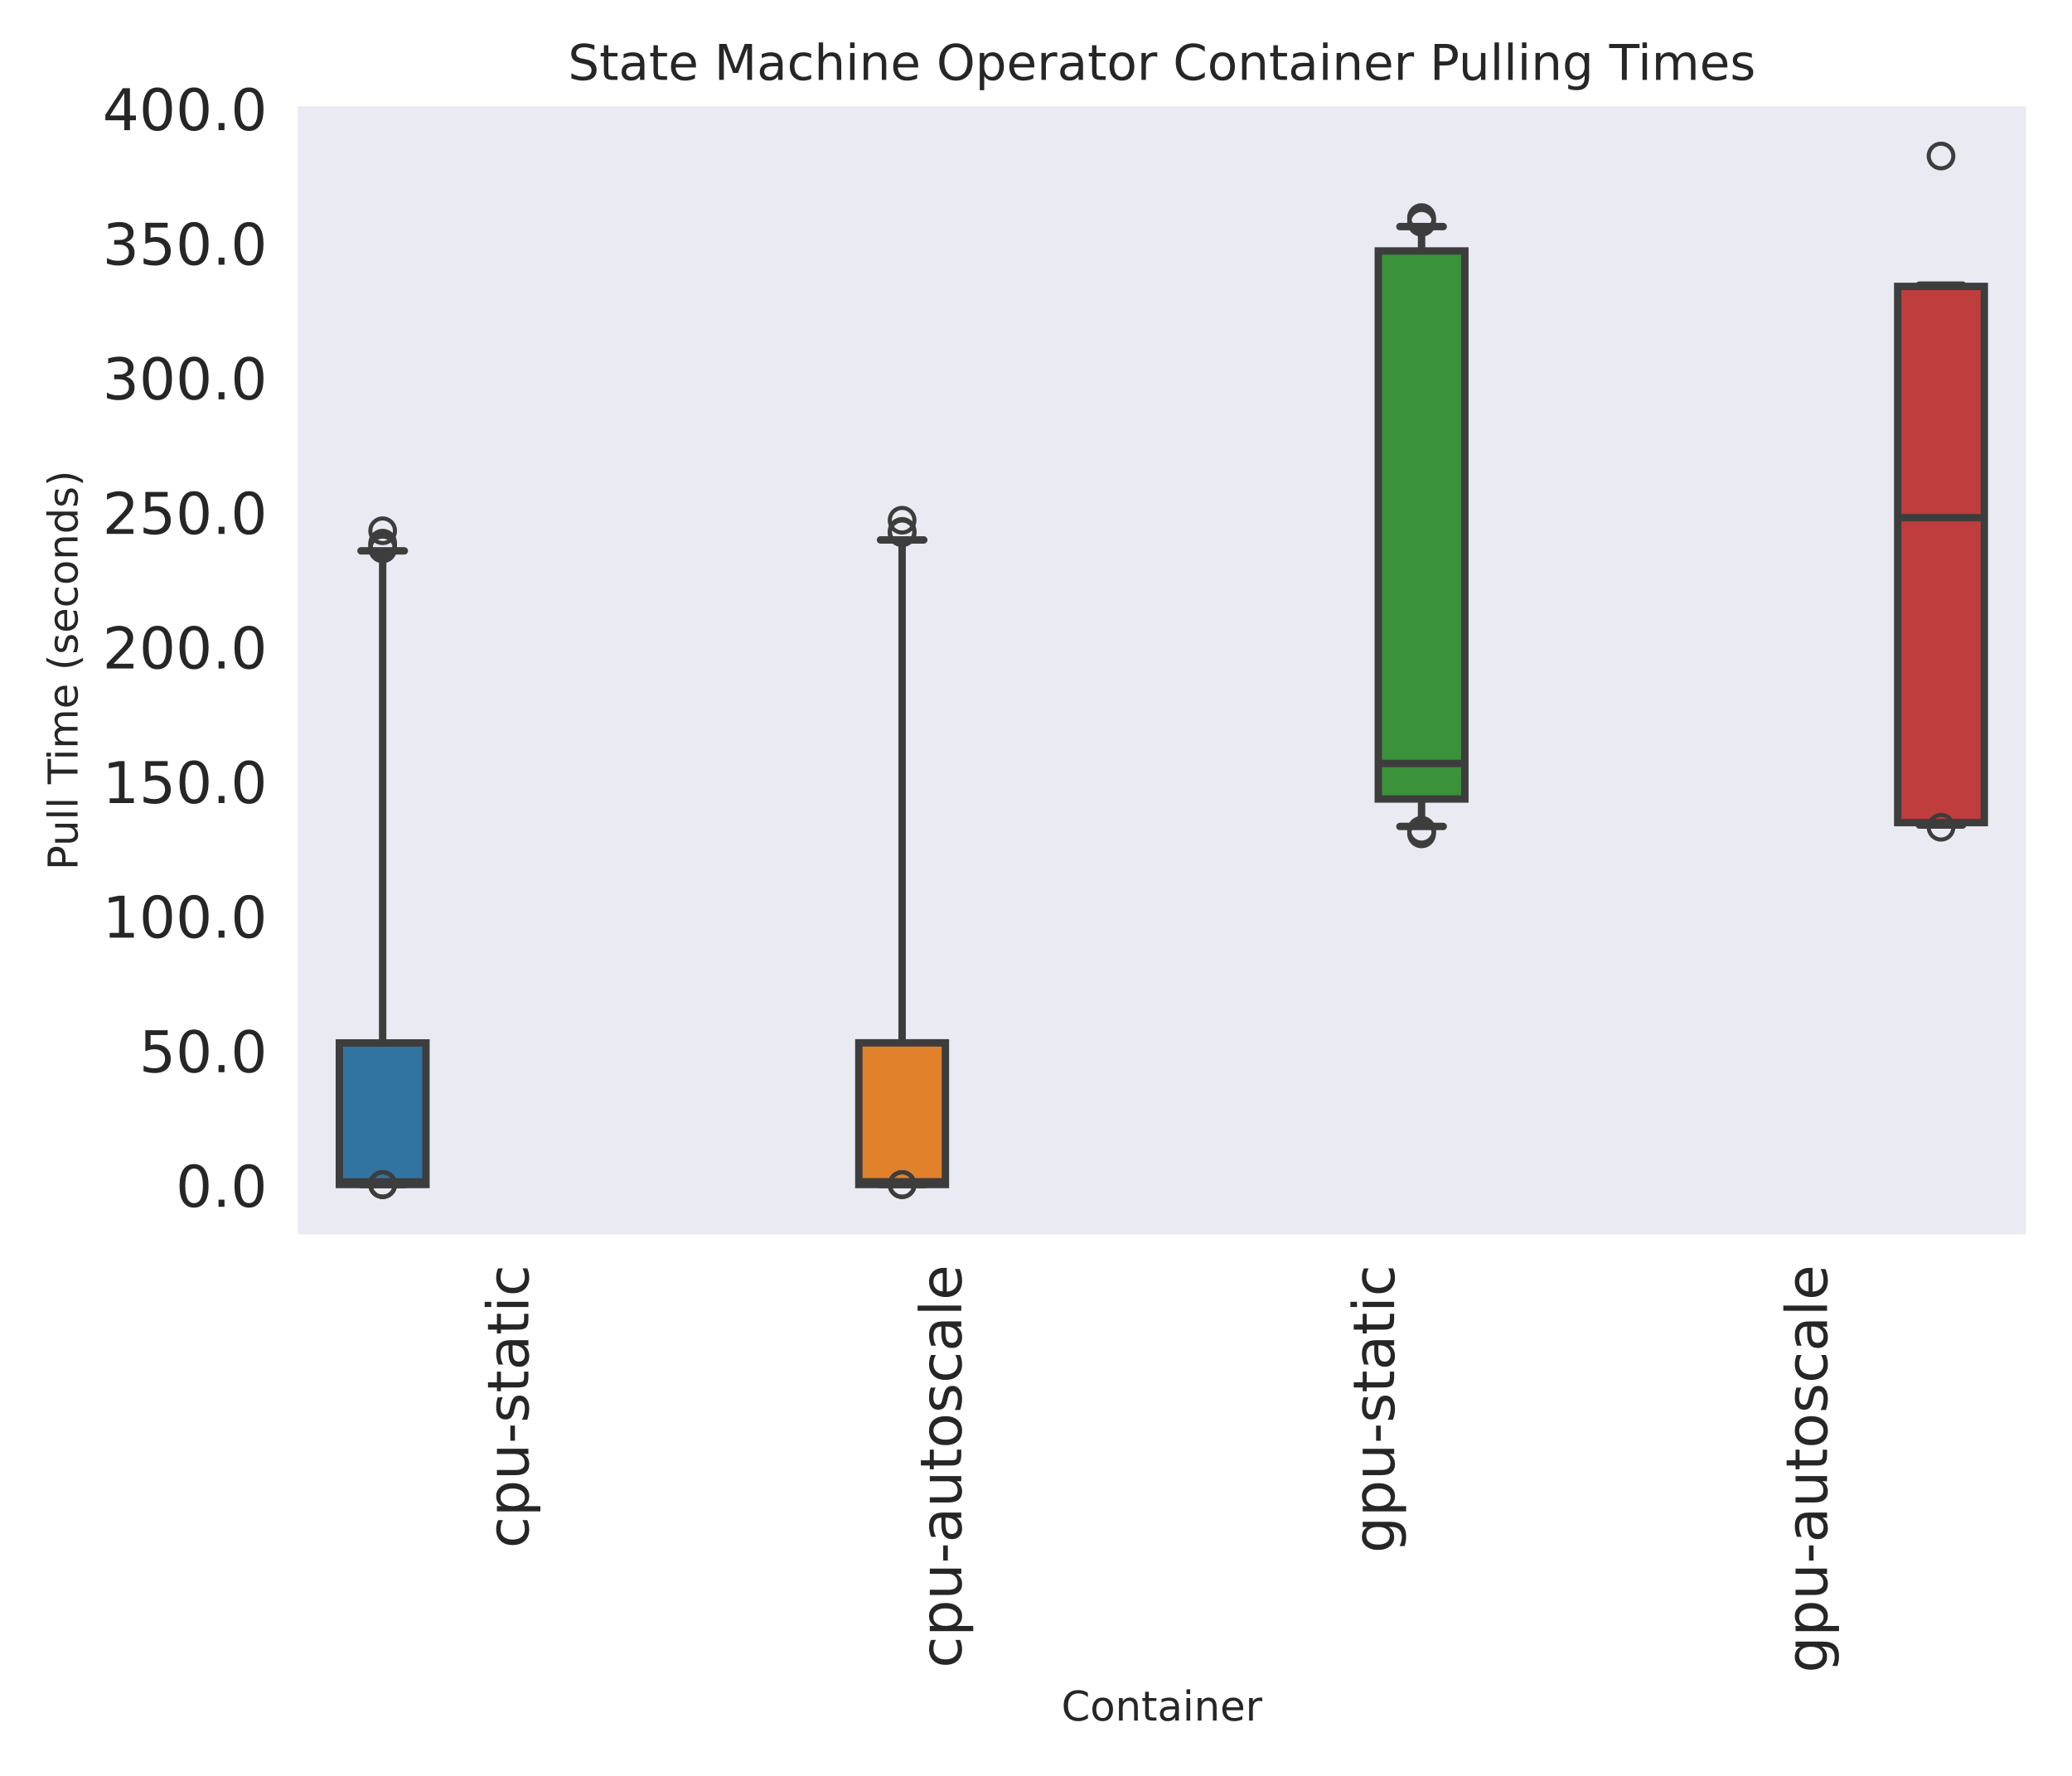
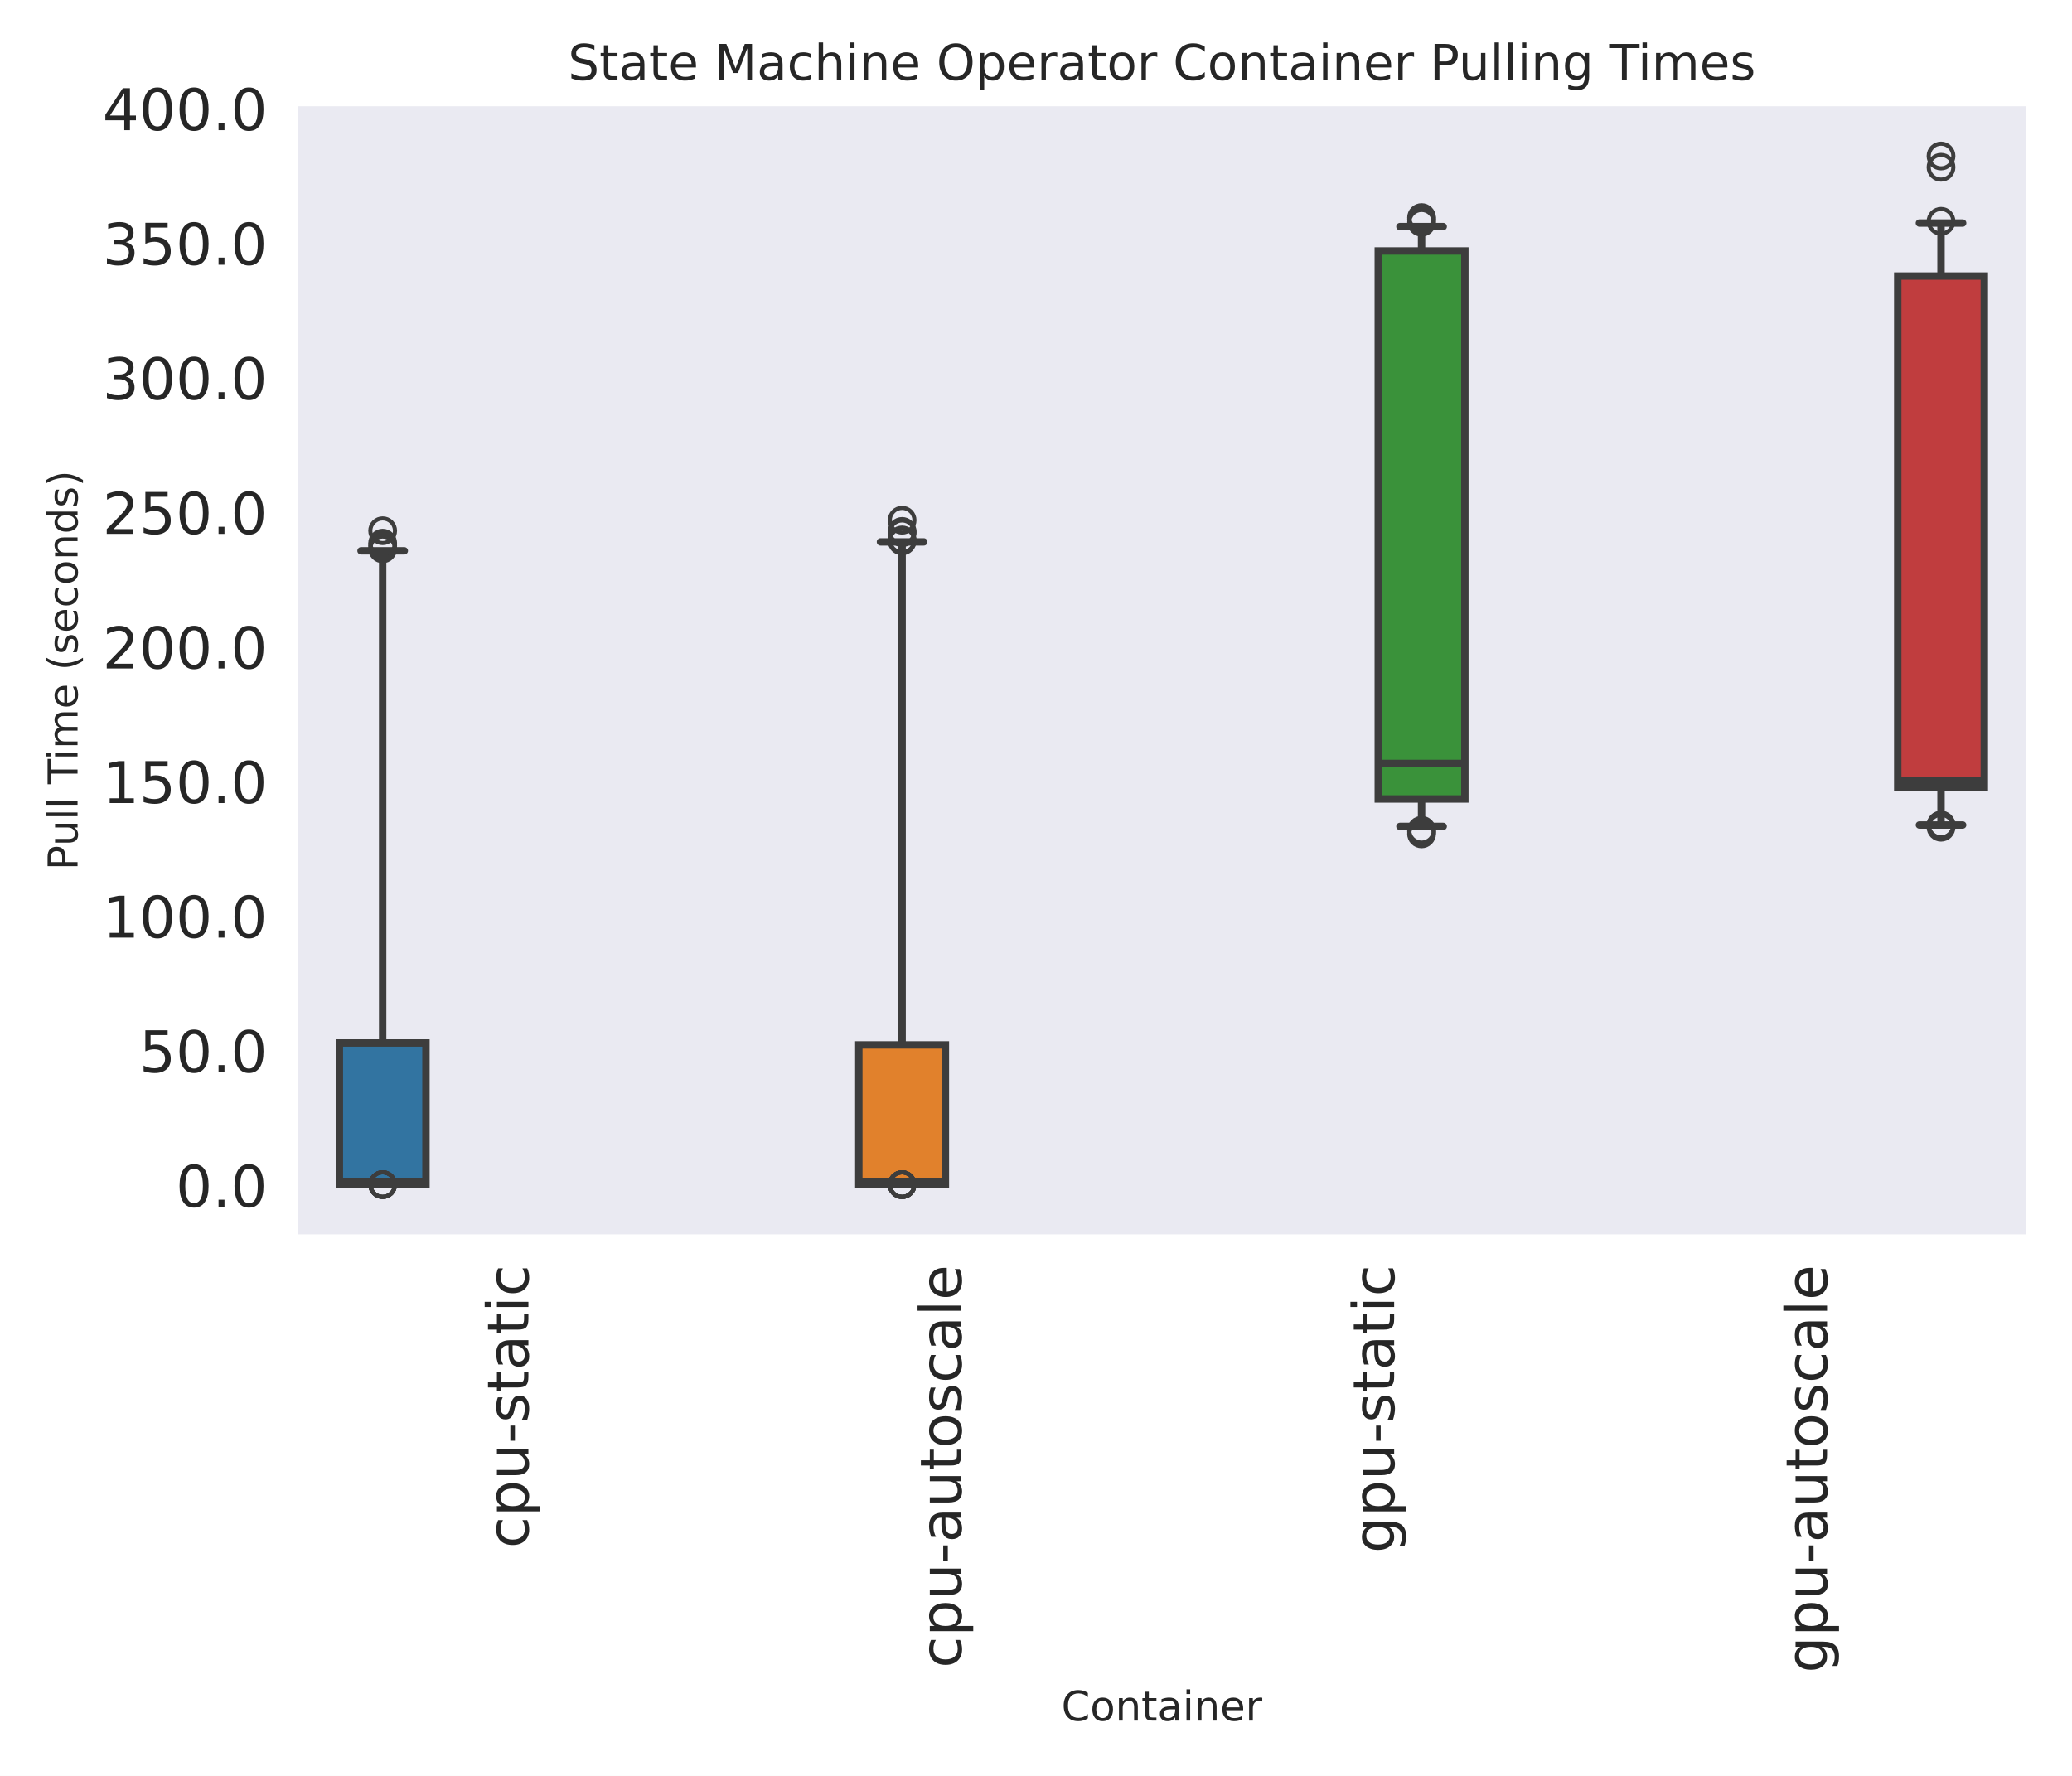
<svg xmlns="http://www.w3.org/2000/svg" xmlns:xlink="http://www.w3.org/1999/xlink" width="504pt" height="432pt" viewBox="0 0 504 432" version="1.1">
  <defs>
    <style type="text/css">*{stroke-linejoin: round; stroke-linecap: butt}</style>
  </defs>
  <g id="figure_1">
    <g id="patch_1">
      <path d="M 0 432  L 504 432  L 504 0  L 0 0  z " style="fill: #ffffff" />
    </g>
    <g id="axes_1">
      <g id="patch_2">
        <path d="M 72.02 300.67  L 493.2 300.67  L 493.2 25.44  L 72.02 25.44  z " style="fill: #eaeaf2" />
      </g>
      <g id="matplotlib.axis_1">
        <g id="xtick_1">
          <g id="text_1">
            <g style="fill: #262626" transform="translate(128.5306 376.6156) rotate(-90) scale(0.14 -0.14)">
              <defs>
                <path id="DejaVuSans-63" d="M 3122 3366  L 3122 2828  Q 2878 2963 2633 3030  Q 2388 3097 2138 3097  Q 1578 3097 1268 2742  Q 959 2388 959 1747  Q 959 1106 1268 751  Q 1578 397 2138 397  Q 2388 397 2633 464  Q 2878 531 3122 666  L 3122 134  Q 2881 22 2623 -34  Q 2366 -91 2075 -91  Q 1284 -91 818 406  Q 353 903 353 1747  Q 353 2603 823 3093  Q 1294 3584 2113 3584  Q 2378 3584 2631 3529  Q 2884 3475 3122 3366  z " transform="scale(0.015625)" />
                <path id="DejaVuSans-70" d="M 1159 525  L 1159 -1331  L 581 -1331  L 581 3500  L 1159 3500  L 1159 2969  Q 1341 3281 1617 3432  Q 1894 3584 2278 3584  Q 2916 3584 3314 3078  Q 3713 2572 3713 1747  Q 3713 922 3314 415  Q 2916 -91 2278 -91  Q 1894 -91 1617 61  Q 1341 213 1159 525  z M 3116 1747  Q 3116 2381 2855 2742  Q 2594 3103 2138 3103  Q 1681 3103 1420 2742  Q 1159 2381 1159 1747  Q 1159 1113 1420 752  Q 1681 391 2138 391  Q 2594 391 2855 752  Q 3116 1113 3116 1747  z " transform="scale(0.015625)" />
                <path id="DejaVuSans-75" d="M 544 1381  L 544 3500  L 1119 3500  L 1119 1403  Q 1119 906 1312 657  Q 1506 409 1894 409  Q 2359 409 2629 706  Q 2900 1003 2900 1516  L 2900 3500  L 3475 3500  L 3475 0  L 2900 0  L 2900 538  Q 2691 219 2414 64  Q 2138 -91 1772 -91  Q 1169 -91 856 284  Q 544 659 544 1381  z M 1991 3584  L 1991 3584  z " transform="scale(0.015625)" />
                <path id="DejaVuSans-2d" d="M 313 2009  L 1997 2009  L 1997 1497  L 313 1497  L 313 2009  z " transform="scale(0.015625)" />
                <path id="DejaVuSans-73" d="M 2834 3397  L 2834 2853  Q 2591 2978 2328 3040  Q 2066 3103 1784 3103  Q 1356 3103 1142 2972  Q 928 2841 928 2578  Q 928 2378 1081 2264  Q 1234 2150 1697 2047  L 1894 2003  Q 2506 1872 2764 1633  Q 3022 1394 3022 966  Q 3022 478 2636 193  Q 2250 -91 1575 -91  Q 1294 -91 989 -36  Q 684 19 347 128  L 347 722  Q 666 556 975 473  Q 1284 391 1588 391  Q 1994 391 2212 530  Q 2431 669 2431 922  Q 2431 1156 2273 1281  Q 2116 1406 1581 1522  L 1381 1569  Q 847 1681 609 1914  Q 372 2147 372 2553  Q 372 3047 722 3315  Q 1072 3584 1716 3584  Q 2034 3584 2315 3537  Q 2597 3491 2834 3397  z " transform="scale(0.015625)" />
                <path id="DejaVuSans-74" d="M 1172 4494  L 1172 3500  L 2356 3500  L 2356 3053  L 1172 3053  L 1172 1153  Q 1172 725 1289 603  Q 1406 481 1766 481  L 2356 481  L 2356 0  L 1766 0  Q 1100 0 847 248  Q 594 497 594 1153  L 594 3053  L 172 3053  L 172 3500  L 594 3500  L 594 4494  L 1172 4494  z " transform="scale(0.015625)" />
                <path id="DejaVuSans-61" d="M 2194 1759  Q 1497 1759 1228 1600  Q 959 1441 959 1056  Q 959 750 1161 570  Q 1363 391 1709 391  Q 2188 391 2477 730  Q 2766 1069 2766 1631  L 2766 1759  L 2194 1759  z M 3341 1997  L 3341 0  L 2766 0  L 2766 531  Q 2569 213 2275 61  Q 1981 -91 1556 -91  Q 1019 -91 701 211  Q 384 513 384 1019  Q 384 1609 779 1909  Q 1175 2209 1959 2209  L 2766 2209  L 2766 2266  Q 2766 2663 2505 2880  Q 2244 3097 1772 3097  Q 1472 3097 1187 3025  Q 903 2953 641 2809  L 641 3341  Q 956 3463 1253 3523  Q 1550 3584 1831 3584  Q 2591 3584 2966 3190  Q 3341 2797 3341 1997  z " transform="scale(0.015625)" />
                <path id="DejaVuSans-69" d="M 603 3500  L 1178 3500  L 1178 0  L 603 0  L 603 3500  z M 603 4863  L 1178 4863  L 1178 4134  L 603 4134  L 603 4863  z " transform="scale(0.015625)" />
              </defs>
              <use xlink:href="#DejaVuSans-63" />
              <use xlink:href="#DejaVuSans-70" x="54.98" />
              <use xlink:href="#DejaVuSans-75" x="118.457" />
              <use xlink:href="#DejaVuSans-2d" x="181.836" />
              <use xlink:href="#DejaVuSans-73" x="217.92" />
              <use xlink:href="#DejaVuSans-74" x="270.02" />
              <use xlink:href="#DejaVuSans-61" x="309.229" />
              <use xlink:href="#DejaVuSans-74" x="370.508" />
              <use xlink:href="#DejaVuSans-69" x="409.717" />
              <use xlink:href="#DejaVuSans-63" x="437.5" />
            </g>
          </g>
        </g>
        <g id="xtick_2">
          <g id="text_2">
            <g style="fill: #262626" transform="translate(233.8256 405.7597) rotate(-90) scale(0.14 -0.14)">
              <defs>
                <path id="DejaVuSans-6f" d="M 1959 3097  Q 1497 3097 1228 2736  Q 959 2375 959 1747  Q 959 1119 1226 758  Q 1494 397 1959 397  Q 2419 397 2687 759  Q 2956 1122 2956 1747  Q 2956 2369 2687 2733  Q 2419 3097 1959 3097  z M 1959 3584  Q 2709 3584 3137 3096  Q 3566 2609 3566 1747  Q 3566 888 3137 398  Q 2709 -91 1959 -91  Q 1206 -91 779 398  Q 353 888 353 1747  Q 353 2609 779 3096  Q 1206 3584 1959 3584  z " transform="scale(0.015625)" />
                <path id="DejaVuSans-6c" d="M 603 4863  L 1178 4863  L 1178 0  L 603 0  L 603 4863  z " transform="scale(0.015625)" />
                <path id="DejaVuSans-65" d="M 3597 1894  L 3597 1613  L 953 1613  Q 991 1019 1311 708  Q 1631 397 2203 397  Q 2534 397 2845 478  Q 3156 559 3463 722  L 3463 178  Q 3153 47 2828 -22  Q 2503 -91 2169 -91  Q 1331 -91 842 396  Q 353 884 353 1716  Q 353 2575 817 3079  Q 1281 3584 2069 3584  Q 2775 3584 3186 3129  Q 3597 2675 3597 1894  z M 3022 2063  Q 3016 2534 2758 2815  Q 2500 3097 2075 3097  Q 1594 3097 1305 2825  Q 1016 2553 972 2059  L 3022 2063  z " transform="scale(0.015625)" />
              </defs>
              <use xlink:href="#DejaVuSans-63" />
              <use xlink:href="#DejaVuSans-70" x="54.98" />
              <use xlink:href="#DejaVuSans-75" x="118.457" />
              <use xlink:href="#DejaVuSans-2d" x="181.836" />
              <use xlink:href="#DejaVuSans-61" x="217.92" />
              <use xlink:href="#DejaVuSans-75" x="279.199" />
              <use xlink:href="#DejaVuSans-74" x="342.578" />
              <use xlink:href="#DejaVuSans-6f" x="381.787" />
              <use xlink:href="#DejaVuSans-73" x="442.969" />
              <use xlink:href="#DejaVuSans-63" x="495.068" />
              <use xlink:href="#DejaVuSans-61" x="550.049" />
              <use xlink:href="#DejaVuSans-6c" x="611.328" />
              <use xlink:href="#DejaVuSans-65" x="639.111" />
            </g>
          </g>
        </g>
        <g id="xtick_3">
          <g id="text_3">
            <g style="fill: #262626" transform="translate(339.1206 377.8056) rotate(-90) scale(0.14 -0.14)">
              <defs>
                <path id="DejaVuSans-67" d="M 2906 1791  Q 2906 2416 2648 2759  Q 2391 3103 1925 3103  Q 1463 3103 1205 2759  Q 947 2416 947 1791  Q 947 1169 1205 825  Q 1463 481 1925 481  Q 2391 481 2648 825  Q 2906 1169 2906 1791  z M 3481 434  Q 3481 -459 3084 -895  Q 2688 -1331 1869 -1331  Q 1566 -1331 1297 -1286  Q 1028 -1241 775 -1147  L 775 -588  Q 1028 -725 1275 -790  Q 1522 -856 1778 -856  Q 2344 -856 2625 -561  Q 2906 -266 2906 331  L 2906 616  Q 2728 306 2450 153  Q 2172 0 1784 0  Q 1141 0 747 490  Q 353 981 353 1791  Q 353 2603 747 3093  Q 1141 3584 1784 3584  Q 2172 3584 2450 3431  Q 2728 3278 2906 2969  L 2906 3500  L 3481 3500  L 3481 434  z " transform="scale(0.015625)" />
              </defs>
              <use xlink:href="#DejaVuSans-67" />
              <use xlink:href="#DejaVuSans-70" x="63.477" />
              <use xlink:href="#DejaVuSans-75" x="126.953" />
              <use xlink:href="#DejaVuSans-2d" x="190.332" />
              <use xlink:href="#DejaVuSans-73" x="226.416" />
              <use xlink:href="#DejaVuSans-74" x="278.516" />
              <use xlink:href="#DejaVuSans-61" x="317.725" />
              <use xlink:href="#DejaVuSans-74" x="379.004" />
              <use xlink:href="#DejaVuSans-69" x="418.213" />
              <use xlink:href="#DejaVuSans-63" x="445.996" />
            </g>
          </g>
        </g>
        <g id="xtick_4">
          <g id="text_4">
            <g style="fill: #262626" transform="translate(444.4156 406.9497) rotate(-90) scale(0.14 -0.14)">
              <use xlink:href="#DejaVuSans-67" />
              <use xlink:href="#DejaVuSans-70" x="63.477" />
              <use xlink:href="#DejaVuSans-75" x="126.953" />
              <use xlink:href="#DejaVuSans-2d" x="190.332" />
              <use xlink:href="#DejaVuSans-61" x="226.416" />
              <use xlink:href="#DejaVuSans-75" x="287.695" />
              <use xlink:href="#DejaVuSans-74" x="351.074" />
              <use xlink:href="#DejaVuSans-6f" x="390.283" />
              <use xlink:href="#DejaVuSans-73" x="451.465" />
              <use xlink:href="#DejaVuSans-63" x="503.564" />
              <use xlink:href="#DejaVuSans-61" x="558.545" />
              <use xlink:href="#DejaVuSans-6c" x="619.824" />
              <use xlink:href="#DejaVuSans-65" x="647.607" />
            </g>
          </g>
        </g>
        <g id="text_5">
          <g style="fill: #262626" transform="translate(258.1764 418.5481) scale(0.1 -0.1)">
            <defs>
              <path id="DejaVuSans-43" d="M 4122 4306  L 4122 3641  Q 3803 3938 3442 4084  Q 3081 4231 2675 4231  Q 1875 4231 1450 3742  Q 1025 3253 1025 2328  Q 1025 1406 1450 917  Q 1875 428 2675 428  Q 3081 428 3442 575  Q 3803 722 4122 1019  L 4122 359  Q 3791 134 3420 21  Q 3050 -91 2638 -91  Q 1578 -91 968 557  Q 359 1206 359 2328  Q 359 3453 968 4101  Q 1578 4750 2638 4750  Q 3056 4750 3426 4639  Q 3797 4528 4122 4306  z " transform="scale(0.015625)" />
              <path id="DejaVuSans-6e" d="M 3513 2113  L 3513 0  L 2938 0  L 2938 2094  Q 2938 2591 2744 2837  Q 2550 3084 2163 3084  Q 1697 3084 1428 2787  Q 1159 2491 1159 1978  L 1159 0  L 581 0  L 581 3500  L 1159 3500  L 1159 2956  Q 1366 3272 1645 3428  Q 1925 3584 2291 3584  Q 2894 3584 3203 3211  Q 3513 2838 3513 2113  z " transform="scale(0.015625)" />
              <path id="DejaVuSans-72" d="M 2631 2963  Q 2534 3019 2420 3045  Q 2306 3072 2169 3072  Q 1681 3072 1420 2755  Q 1159 2438 1159 1844  L 1159 0  L 581 0  L 581 3500  L 1159 3500  L 1159 2956  Q 1341 3275 1631 3429  Q 1922 3584 2338 3584  Q 2397 3584 2469 3576  Q 2541 3569 2628 3553  L 2631 2963  z " transform="scale(0.015625)" />
            </defs>
            <use xlink:href="#DejaVuSans-43" />
            <use xlink:href="#DejaVuSans-6f" x="69.824" />
            <use xlink:href="#DejaVuSans-6e" x="131.006" />
            <use xlink:href="#DejaVuSans-74" x="194.385" />
            <use xlink:href="#DejaVuSans-61" x="233.594" />
            <use xlink:href="#DejaVuSans-69" x="294.873" />
            <use xlink:href="#DejaVuSans-6e" x="322.656" />
            <use xlink:href="#DejaVuSans-65" x="386.035" />
            <use xlink:href="#DejaVuSans-72" x="447.559" />
          </g>
        </g>
      </g>
      <g id="matplotlib.axis_2">
        <g id="ytick_1">
          <g id="text_6">
-             <g style="fill: #262626" transform="translate(42.75563 293.5663) scale(0.14 -0.14)">
+             <g style="fill: #262626" transform="translate(42.75563 293.5662) scale(0.14 -0.14)">
              <defs>
                <path id="DejaVuSans-30" d="M 2034 4250  Q 1547 4250 1301 3770  Q 1056 3291 1056 2328  Q 1056 1369 1301 889  Q 1547 409 2034 409  Q 2525 409 2770 889  Q 3016 1369 3016 2328  Q 3016 3291 2770 3770  Q 2525 4250 2034 4250  z M 2034 4750  Q 2819 4750 3233 4129  Q 3647 3509 3647 2328  Q 3647 1150 3233 529  Q 2819 -91 2034 -91  Q 1250 -91 836 529  Q 422 1150 422 2328  Q 422 3509 836 4129  Q 1250 4750 2034 4750  z " transform="scale(0.015625)" />
                <path id="DejaVuSans-2e" d="M 684 794  L 1344 794  L 1344 0  L 684 0  L 684 794  z " transform="scale(0.015625)" />
              </defs>
              <use xlink:href="#DejaVuSans-30" />
              <use xlink:href="#DejaVuSans-2e" x="63.623" />
              <use xlink:href="#DejaVuSans-30" x="95.41" />
            </g>
          </g>
        </g>
        <g id="ytick_2">
          <g id="text_7">
-             <g style="fill: #262626" transform="translate(33.84813 260.8283) scale(0.14 -0.14)">
+             <g style="fill: #262626" transform="translate(33.84813 260.8282) scale(0.14 -0.14)">
              <defs>
                <path id="DejaVuSans-35" d="M 691 4666  L 3169 4666  L 3169 4134  L 1269 4134  L 1269 2991  Q 1406 3038 1543 3061  Q 1681 3084 1819 3084  Q 2600 3084 3056 2656  Q 3513 2228 3513 1497  Q 3513 744 3044 326  Q 2575 -91 1722 -91  Q 1428 -91 1123 -41  Q 819 9 494 109  L 494 744  Q 775 591 1075 516  Q 1375 441 1709 441  Q 2250 441 2565 725  Q 2881 1009 2881 1497  Q 2881 1984 2565 2268  Q 2250 2553 1709 2553  Q 1456 2553 1204 2497  Q 953 2441 691 2322  L 691 4666  z " transform="scale(0.015625)" />
              </defs>
              <use xlink:href="#DejaVuSans-35" />
              <use xlink:href="#DejaVuSans-30" x="63.623" />
              <use xlink:href="#DejaVuSans-2e" x="127.246" />
              <use xlink:href="#DejaVuSans-30" x="159.033" />
            </g>
          </g>
        </g>
        <g id="ytick_3">
          <g id="text_8">
-             <g style="fill: #262626" transform="translate(24.94063 228.0902) scale(0.14 -0.14)">
+             <g style="fill: #262626" transform="translate(24.94063 228.0901) scale(0.14 -0.14)">
              <defs>
                <path id="DejaVuSans-31" d="M 794 531  L 1825 531  L 1825 4091  L 703 3866  L 703 4441  L 1819 4666  L 2450 4666  L 2450 531  L 3481 531  L 3481 0  L 794 0  L 794 531  z " transform="scale(0.015625)" />
              </defs>
              <use xlink:href="#DejaVuSans-31" />
              <use xlink:href="#DejaVuSans-30" x="63.623" />
              <use xlink:href="#DejaVuSans-30" x="127.246" />
              <use xlink:href="#DejaVuSans-2e" x="190.869" />
              <use xlink:href="#DejaVuSans-30" x="222.656" />
            </g>
          </g>
        </g>
        <g id="ytick_4">
          <g id="text_9">
            <g style="fill: #262626" transform="translate(24.94063 195.3521) scale(0.14 -0.14)">
              <use xlink:href="#DejaVuSans-31" />
              <use xlink:href="#DejaVuSans-35" x="63.623" />
              <use xlink:href="#DejaVuSans-30" x="127.246" />
              <use xlink:href="#DejaVuSans-2e" x="190.869" />
              <use xlink:href="#DejaVuSans-30" x="222.656" />
            </g>
          </g>
        </g>
        <g id="ytick_5">
          <g id="text_10">
            <g style="fill: #262626" transform="translate(24.94063 162.614) scale(0.14 -0.14)">
              <defs>
                <path id="DejaVuSans-32" d="M 1228 531  L 3431 531  L 3431 0  L 469 0  L 469 531  Q 828 903 1448 1529  Q 2069 2156 2228 2338  Q 2531 2678 2651 2914  Q 2772 3150 2772 3378  Q 2772 3750 2511 3984  Q 2250 4219 1831 4219  Q 1534 4219 1204 4116  Q 875 4013 500 3803  L 500 4441  Q 881 4594 1212 4672  Q 1544 4750 1819 4750  Q 2544 4750 2975 4387  Q 3406 4025 3406 3419  Q 3406 3131 3298 2873  Q 3191 2616 2906 2266  Q 2828 2175 2409 1742  Q 1991 1309 1228 531  z " transform="scale(0.015625)" />
              </defs>
              <use xlink:href="#DejaVuSans-32" />
              <use xlink:href="#DejaVuSans-30" x="63.623" />
              <use xlink:href="#DejaVuSans-30" x="127.246" />
              <use xlink:href="#DejaVuSans-2e" x="190.869" />
              <use xlink:href="#DejaVuSans-30" x="222.656" />
            </g>
          </g>
        </g>
        <g id="ytick_6">
          <g id="text_11">
-             <g style="fill: #262626" transform="translate(24.94063 129.876) scale(0.14 -0.14)">
+             <g style="fill: #262626" transform="translate(24.94063 129.8759) scale(0.14 -0.14)">
              <use xlink:href="#DejaVuSans-32" />
              <use xlink:href="#DejaVuSans-35" x="63.623" />
              <use xlink:href="#DejaVuSans-30" x="127.246" />
              <use xlink:href="#DejaVuSans-2e" x="190.869" />
              <use xlink:href="#DejaVuSans-30" x="222.656" />
            </g>
          </g>
        </g>
        <g id="ytick_7">
          <g id="text_12">
-             <g style="fill: #262626" transform="translate(24.94063 97.13789) scale(0.14 -0.14)">
+             <g style="fill: #262626" transform="translate(24.94063 97.13787) scale(0.14 -0.14)">
              <defs>
                <path id="DejaVuSans-33" d="M 2597 2516  Q 3050 2419 3304 2112  Q 3559 1806 3559 1356  Q 3559 666 3084 287  Q 2609 -91 1734 -91  Q 1441 -91 1130 -33  Q 819 25 488 141  L 488 750  Q 750 597 1062 519  Q 1375 441 1716 441  Q 2309 441 2620 675  Q 2931 909 2931 1356  Q 2931 1769 2642 2001  Q 2353 2234 1838 2234  L 1294 2234  L 1294 2753  L 1863 2753  Q 2328 2753 2575 2939  Q 2822 3125 2822 3475  Q 2822 3834 2567 4026  Q 2313 4219 1838 4219  Q 1578 4219 1281 4162  Q 984 4106 628 3988  L 628 4550  Q 988 4650 1302 4700  Q 1616 4750 1894 4750  Q 2613 4750 3031 4423  Q 3450 4097 3450 3541  Q 3450 3153 3228 2886  Q 3006 2619 2597 2516  z " transform="scale(0.015625)" />
              </defs>
              <use xlink:href="#DejaVuSans-33" />
              <use xlink:href="#DejaVuSans-30" x="63.623" />
              <use xlink:href="#DejaVuSans-30" x="127.246" />
              <use xlink:href="#DejaVuSans-2e" x="190.869" />
              <use xlink:href="#DejaVuSans-30" x="222.656" />
            </g>
          </g>
        </g>
        <g id="ytick_8">
          <g id="text_13">
-             <g style="fill: #262626" transform="translate(24.94063 64.39982) scale(0.14 -0.14)">
+             <g style="fill: #262626" transform="translate(24.94063 64.39981) scale(0.14 -0.14)">
              <use xlink:href="#DejaVuSans-33" />
              <use xlink:href="#DejaVuSans-35" x="63.623" />
              <use xlink:href="#DejaVuSans-30" x="127.246" />
              <use xlink:href="#DejaVuSans-2e" x="190.869" />
              <use xlink:href="#DejaVuSans-30" x="222.656" />
            </g>
          </g>
        </g>
        <g id="ytick_9">
          <g id="text_14">
-             <g style="fill: #262626" transform="translate(24.94063 31.66174) scale(0.14 -0.14)">
+             <g style="fill: #262626" transform="translate(24.94063 31.66175) scale(0.14 -0.14)">
              <defs>
                <path id="DejaVuSans-34" d="M 2419 4116  L 825 1625  L 2419 1625  L 2419 4116  z M 2253 4666  L 3047 4666  L 3047 1625  L 3713 1625  L 3713 1100  L 3047 1100  L 3047 0  L 2419 0  L 2419 1100  L 313 1100  L 313 1709  L 2253 4666  z " transform="scale(0.015625)" />
              </defs>
              <use xlink:href="#DejaVuSans-34" />
              <use xlink:href="#DejaVuSans-30" x="63.623" />
              <use xlink:href="#DejaVuSans-30" x="127.246" />
              <use xlink:href="#DejaVuSans-2e" x="190.869" />
              <use xlink:href="#DejaVuSans-30" x="222.656" />
            </g>
          </g>
        </g>
        <g id="text_15">
          <g style="fill: #262626" transform="translate(18.86094 211.68) rotate(-90) scale(0.1 -0.1)">
            <defs>
              <path id="DejaVuSans-50" d="M 1259 4147  L 1259 2394  L 2053 2394  Q 2494 2394 2734 2622  Q 2975 2850 2975 3272  Q 2975 3691 2734 3919  Q 2494 4147 2053 4147  L 1259 4147  z M 628 4666  L 2053 4666  Q 2838 4666 3239 4311  Q 3641 3956 3641 3272  Q 3641 2581 3239 2228  Q 2838 1875 2053 1875  L 1259 1875  L 1259 0  L 628 0  L 628 4666  z " transform="scale(0.015625)" />
              <path id="DejaVuSans-20" transform="scale(0.015625)" />
              <path id="DejaVuSans-54" d="M -19 4666  L 3928 4666  L 3928 4134  L 2272 4134  L 2272 0  L 1638 0  L 1638 4134  L -19 4134  L -19 4666  z " transform="scale(0.015625)" />
              <path id="DejaVuSans-6d" d="M 3328 2828  Q 3544 3216 3844 3400  Q 4144 3584 4550 3584  Q 5097 3584 5394 3201  Q 5691 2819 5691 2113  L 5691 0  L 5113 0  L 5113 2094  Q 5113 2597 4934 2840  Q 4756 3084 4391 3084  Q 3944 3084 3684 2787  Q 3425 2491 3425 1978  L 3425 0  L 2847 0  L 2847 2094  Q 2847 2600 2669 2842  Q 2491 3084 2119 3084  Q 1678 3084 1418 2786  Q 1159 2488 1159 1978  L 1159 0  L 581 0  L 581 3500  L 1159 3500  L 1159 2956  Q 1356 3278 1631 3431  Q 1906 3584 2284 3584  Q 2666 3584 2933 3390  Q 3200 3197 3328 2828  z " transform="scale(0.015625)" />
              <path id="DejaVuSans-28" d="M 1984 4856  Q 1566 4138 1362 3434  Q 1159 2731 1159 2009  Q 1159 1288 1364 580  Q 1569 -128 1984 -844  L 1484 -844  Q 1016 -109 783 600  Q 550 1309 550 2009  Q 550 2706 781 3412  Q 1013 4119 1484 4856  L 1984 4856  z " transform="scale(0.015625)" />
              <path id="DejaVuSans-64" d="M 2906 2969  L 2906 4863  L 3481 4863  L 3481 0  L 2906 0  L 2906 525  Q 2725 213 2448 61  Q 2172 -91 1784 -91  Q 1150 -91 751 415  Q 353 922 353 1747  Q 353 2572 751 3078  Q 1150 3584 1784 3584  Q 2172 3584 2448 3432  Q 2725 3281 2906 2969  z M 947 1747  Q 947 1113 1208 752  Q 1469 391 1925 391  Q 2381 391 2643 752  Q 2906 1113 2906 1747  Q 2906 2381 2643 2742  Q 2381 3103 1925 3103  Q 1469 3103 1208 2742  Q 947 2381 947 1747  z " transform="scale(0.015625)" />
              <path id="DejaVuSans-29" d="M 513 4856  L 1013 4856  Q 1481 4119 1714 3412  Q 1947 2706 1947 2009  Q 1947 1309 1714 600  Q 1481 -109 1013 -844  L 513 -844  Q 928 -128 1133 580  Q 1338 1288 1338 2009  Q 1338 2731 1133 3434  Q 928 4138 513 4856  z " transform="scale(0.015625)" />
            </defs>
            <use xlink:href="#DejaVuSans-50" />
            <use xlink:href="#DejaVuSans-75" x="58.553" />
            <use xlink:href="#DejaVuSans-6c" x="121.932" />
            <use xlink:href="#DejaVuSans-6c" x="149.715" />
            <use xlink:href="#DejaVuSans-20" x="177.498" />
            <use xlink:href="#DejaVuSans-54" x="209.285" />
            <use xlink:href="#DejaVuSans-69" x="267.244" />
            <use xlink:href="#DejaVuSans-6d" x="295.027" />
            <use xlink:href="#DejaVuSans-65" x="392.439" />
            <use xlink:href="#DejaVuSans-20" x="453.963" />
            <use xlink:href="#DejaVuSans-28" x="485.75" />
            <use xlink:href="#DejaVuSans-73" x="524.764" />
            <use xlink:href="#DejaVuSans-65" x="576.863" />
            <use xlink:href="#DejaVuSans-63" x="638.387" />
            <use xlink:href="#DejaVuSans-6f" x="693.367" />
            <use xlink:href="#DejaVuSans-6e" x="754.549" />
            <use xlink:href="#DejaVuSans-64" x="817.928" />
            <use xlink:href="#DejaVuSans-73" x="881.404" />
            <use xlink:href="#DejaVuSans-29" x="933.504" />
          </g>
        </g>
      </g>
      <g id="patch_3">
-         <path d="M 82.549 288.135  L 103.609 288.135  L 103.609 253.708  L 82.549 253.708  L 82.549 288.135  z " clip-path="url(#p58be5f6002)" style="fill: #3274a1; stroke: #3d3d3d; stroke-width: 1.8; stroke-linejoin: miter" />
+         <path d="M 82.549 288.135  L 103.609 288.135  L 103.609 253.708  L 82.549 253.708  L 82.549 288.135  z " clip-path="url(#p03d3e299b8)" style="fill: #3274a1; stroke: #3d3d3d; stroke-width: 1.8; stroke-linejoin: miter" />
      </g>
      <g id="line2d_1">
-         <path d="M 93.079 288.135  L 93.079 288.153  " clip-path="url(#p58be5f6002)" style="fill: none; stroke: #3d3d3d; stroke-width: 1.8" />
+         <path d="M 93.079 288.135  L 93.079 288.153  " clip-path="url(#p03d3e299b8)" style="fill: none; stroke: #3d3d3d; stroke-width: 1.8" />
      </g>
      <g id="line2d_2">
-         <path d="M 93.079 253.708  L 93.079 133.997  " clip-path="url(#p58be5f6002)" style="fill: none; stroke: #3d3d3d; stroke-width: 1.8" />
+         <path d="M 93.079 253.708  L 93.079 133.997  " clip-path="url(#p03d3e299b8)" style="fill: none; stroke: #3d3d3d; stroke-width: 1.8" />
      </g>
      <g id="line2d_3">
-         <path d="M 87.814 288.153  L 98.344 288.153  " clip-path="url(#p58be5f6002)" style="fill: none; stroke: #3d3d3d; stroke-width: 1.8; stroke-linecap: round" />
+         <path d="M 87.814 288.153  L 98.344 288.153  " clip-path="url(#p03d3e299b8)" style="fill: none; stroke: #3d3d3d; stroke-width: 1.8; stroke-linecap: round" />
      </g>
      <g id="line2d_4">
-         <path d="M 87.814 133.997  L 98.344 133.997  " clip-path="url(#p58be5f6002)" style="fill: none; stroke: #3d3d3d; stroke-width: 1.8; stroke-linecap: round" />
+         <path d="M 87.814 133.997  L 98.344 133.997  " clip-path="url(#p03d3e299b8)" style="fill: none; stroke: #3d3d3d; stroke-width: 1.8; stroke-linecap: round" />
      </g>
      <g id="line2d_5">
        <defs>
-           <path id="me44c8333ce" d="M 0 3  C 0.796 3 1.559 2.684 2.121 2.121  C 2.684 1.559 3 0.796 3 0  C 3 -0.796 2.684 -1.559 2.121 -2.121  C 1.559 -2.684 0.796 -3 0 -3  C -0.796 -3 -1.559 -2.684 -2.121 -2.121  C -2.684 -1.559 -3 -0.796 -3 0  C -3 0.796 -2.684 1.559 -2.121 2.121  C -1.559 2.684 -0.796 3 0 3  z " style="stroke: #3d3d3d" />
+           <path id="ma221457298" d="M 0 3  C 0.796 3 1.559 2.684 2.121 2.121  C 2.684 1.559 3 0.796 3 0  C 3 -0.796 2.684 -1.559 2.121 -2.121  C 1.559 -2.684 0.796 -3 0 -3  C -0.796 -3 -1.559 -2.684 -2.121 -2.121  C -2.684 -1.559 -3 -0.796 -3 0  C -3 0.796 -2.684 1.559 -2.121 2.121  C -1.559 2.684 -0.796 3 0 3  z " style="stroke: #3d3d3d" />
        </defs>
-         <g clip-path="url(#p58be5f6002)">
-           <use xlink:href="#me44c8333ce" x="93.079" y="288.154" style="fill-opacity: 0; stroke: #3d3d3d" />
-           <use xlink:href="#me44c8333ce" x="93.079" y="288.153" style="fill-opacity: 0; stroke: #3d3d3d" />
-           <use xlink:href="#me44c8333ce" x="93.079" y="288.154" style="fill-opacity: 0; stroke: #3d3d3d" />
-           <use xlink:href="#me44c8333ce" x="93.079" y="288.156" style="fill-opacity: 0; stroke: #3d3d3d" />
-           <use xlink:href="#me44c8333ce" x="93.079" y="132.133" style="fill-opacity: 0; stroke: #3d3d3d" />
-           <use xlink:href="#me44c8333ce" x="93.079" y="133.515" style="fill-opacity: 0; stroke: #3d3d3d" />
-           <use xlink:href="#me44c8333ce" x="93.079" y="132.791" style="fill-opacity: 0; stroke: #3d3d3d" />
-           <use xlink:href="#me44c8333ce" x="93.079" y="129.109" style="fill-opacity: 0; stroke: #3d3d3d" />
+         <g clip-path="url(#p03d3e299b8)">
+           <use xlink:href="#ma221457298" x="93.079" y="288.154" style="fill-opacity: 0; stroke: #3d3d3d" />
+           <use xlink:href="#ma221457298" x="93.079" y="288.153" style="fill-opacity: 0; stroke: #3d3d3d" />
+           <use xlink:href="#ma221457298" x="93.079" y="288.154" style="fill-opacity: 0; stroke: #3d3d3d" />
+           <use xlink:href="#ma221457298" x="93.079" y="288.156" style="fill-opacity: 0; stroke: #3d3d3d" />
+           <use xlink:href="#ma221457298" x="93.079" y="132.133" style="fill-opacity: 0; stroke: #3d3d3d" />
+           <use xlink:href="#ma221457298" x="93.079" y="133.515" style="fill-opacity: 0; stroke: #3d3d3d" />
+           <use xlink:href="#ma221457298" x="93.079" y="132.791" style="fill-opacity: 0; stroke: #3d3d3d" />
+           <use xlink:href="#ma221457298" x="93.079" y="129.109" style="fill-opacity: 0; stroke: #3d3d3d" />
        </g>
      </g>
      <g id="patch_4">
-         <path d="M 208.904 288.141  L 229.963 288.141  L 229.963 253.687  L 208.904 253.687  L 208.904 288.141  z " clip-path="url(#p58be5f6002)" style="fill: #e1812c; stroke: #3d3d3d; stroke-width: 1.8; stroke-linejoin: miter" />
+         <path d="M 208.904 288.143  L 229.963 288.143  L 229.963 254.179  L 208.904 254.179  L 208.904 288.143  z " clip-path="url(#p03d3e299b8)" style="fill: #e1812c; stroke: #3d3d3d; stroke-width: 1.8; stroke-linejoin: miter" />
      </g>
      <g id="line2d_6">
-         <path d="M 219.433 288.141  L 219.433 288.153  " clip-path="url(#p58be5f6002)" style="fill: none; stroke: #3d3d3d; stroke-width: 1.8" />
+         <path d="M 219.433 288.143  L 219.433 288.153  " clip-path="url(#p03d3e299b8)" style="fill: none; stroke: #3d3d3d; stroke-width: 1.8" />
      </g>
      <g id="line2d_7">
-         <path d="M 219.433 253.687  L 219.433 131.343  " clip-path="url(#p58be5f6002)" style="fill: none; stroke: #3d3d3d; stroke-width: 1.8" />
+         <path d="M 219.433 254.179  L 219.433 131.827  " clip-path="url(#p03d3e299b8)" style="fill: none; stroke: #3d3d3d; stroke-width: 1.8" />
      </g>
      <g id="line2d_8">
-         <path d="M 214.168 288.153  L 224.698 288.153  " clip-path="url(#p58be5f6002)" style="fill: none; stroke: #3d3d3d; stroke-width: 1.8; stroke-linecap: round" />
+         <path d="M 214.168 288.153  L 224.698 288.153  " clip-path="url(#p03d3e299b8)" style="fill: none; stroke: #3d3d3d; stroke-width: 1.8; stroke-linecap: round" />
      </g>
      <g id="line2d_9">
-         <path d="M 214.168 131.343  L 224.698 131.343  " clip-path="url(#p58be5f6002)" style="fill: none; stroke: #3d3d3d; stroke-width: 1.8; stroke-linecap: round" />
+         <path d="M 214.168 131.827  L 224.698 131.827  " clip-path="url(#p03d3e299b8)" style="fill: none; stroke: #3d3d3d; stroke-width: 1.8; stroke-linecap: round" />
      </g>
      <g id="line2d_10">
-         <g clip-path="url(#p58be5f6002)">
-           <use xlink:href="#me44c8333ce" x="219.433" y="288.157" style="fill-opacity: 0; stroke: #3d3d3d" />
-           <use xlink:href="#me44c8333ce" x="219.433" y="288.155" style="fill-opacity: 0; stroke: #3d3d3d" />
-           <use xlink:href="#me44c8333ce" x="219.433" y="288.16" style="fill-opacity: 0; stroke: #3d3d3d" />
-           <use xlink:href="#me44c8333ce" x="219.433" y="129.27" style="fill-opacity: 0; stroke: #3d3d3d" />
-           <use xlink:href="#me44c8333ce" x="219.433" y="129.605" style="fill-opacity: 0; stroke: #3d3d3d" />
-           <use xlink:href="#me44c8333ce" x="219.433" y="126.551" style="fill-opacity: 0; stroke: #3d3d3d" />
+         <g clip-path="url(#p03d3e299b8)">
+           <use xlink:href="#ma221457298" x="219.433" y="288.157" style="fill-opacity: 0; stroke: #3d3d3d" />
+           <use xlink:href="#ma221457298" x="219.433" y="288.155" style="fill-opacity: 0; stroke: #3d3d3d" />
+           <use xlink:href="#ma221457298" x="219.433" y="288.159" style="fill-opacity: 0; stroke: #3d3d3d" />
+           <use xlink:href="#ma221457298" x="219.433" y="288.16" style="fill-opacity: 0; stroke: #3d3d3d" />
+           <use xlink:href="#ma221457298" x="219.433" y="288.155" style="fill-opacity: 0; stroke: #3d3d3d" />
+           <use xlink:href="#ma221457298" x="219.433" y="129.27" style="fill-opacity: 0; stroke: #3d3d3d" />
+           <use xlink:href="#ma221457298" x="219.433" y="131.596" style="fill-opacity: 0; stroke: #3d3d3d" />
+           <use xlink:href="#ma221457298" x="219.433" y="129.604" style="fill-opacity: 0; stroke: #3d3d3d" />
+           <use xlink:href="#ma221457298" x="219.433" y="131.343" style="fill-opacity: 0; stroke: #3d3d3d" />
+           <use xlink:href="#ma221457298" x="219.433" y="126.551" style="fill-opacity: 0; stroke: #3d3d3d" />
        </g>
      </g>
      <g id="patch_5">
-         <path d="M 335.257 194.362  L 356.317 194.362  L 356.317 61.05  L 335.257 61.05  L 335.257 194.362  z " clip-path="url(#p58be5f6002)" style="fill: #3a923a; stroke: #3d3d3d; stroke-width: 1.8; stroke-linejoin: miter" />
+         <path d="M 335.257 194.362  L 356.317 194.362  L 356.317 61.05  L 335.257 61.05  L 335.257 194.362  z " clip-path="url(#p03d3e299b8)" style="fill: #3a923a; stroke: #3d3d3d; stroke-width: 1.8; stroke-linejoin: miter" />
      </g>
      <g id="line2d_11">
-         <path d="M 345.787 194.362  L 345.787 201.041  " clip-path="url(#p58be5f6002)" style="fill: none; stroke: #3d3d3d; stroke-width: 1.8" />
+         <path d="M 345.787 194.362  L 345.787 201.041  " clip-path="url(#p03d3e299b8)" style="fill: none; stroke: #3d3d3d; stroke-width: 1.8" />
      </g>
      <g id="line2d_12">
-         <path d="M 345.787 61.05  L 345.787 55.118  " clip-path="url(#p58be5f6002)" style="fill: none; stroke: #3d3d3d; stroke-width: 1.8" />
+         <path d="M 345.787 61.05  L 345.787 55.118  " clip-path="url(#p03d3e299b8)" style="fill: none; stroke: #3d3d3d; stroke-width: 1.8" />
      </g>
      <g id="line2d_13">
-         <path d="M 340.522 201.041  L 351.052 201.041  " clip-path="url(#p58be5f6002)" style="fill: none; stroke: #3d3d3d; stroke-width: 1.8; stroke-linecap: round" />
+         <path d="M 340.522 201.041  L 351.052 201.041  " clip-path="url(#p03d3e299b8)" style="fill: none; stroke: #3d3d3d; stroke-width: 1.8; stroke-linecap: round" />
      </g>
      <g id="line2d_14">
-         <path d="M 340.522 55.118  L 351.052 55.118  " clip-path="url(#p58be5f6002)" style="fill: none; stroke: #3d3d3d; stroke-width: 1.8; stroke-linecap: round" />
+         <path d="M 340.522 55.118  L 351.052 55.118  " clip-path="url(#p03d3e299b8)" style="fill: none; stroke: #3d3d3d; stroke-width: 1.8; stroke-linecap: round" />
      </g>
      <g id="line2d_15">
-         <g clip-path="url(#p58be5f6002)">
-           <use xlink:href="#me44c8333ce" x="345.787" y="202.846" style="fill-opacity: 0; stroke: #3d3d3d" />
-           <use xlink:href="#me44c8333ce" x="345.787" y="202.34" style="fill-opacity: 0; stroke: #3d3d3d" />
-           <use xlink:href="#me44c8333ce" x="345.787" y="201.979" style="fill-opacity: 0; stroke: #3d3d3d" />
-           <use xlink:href="#me44c8333ce" x="345.787" y="53.383" style="fill-opacity: 0; stroke: #3d3d3d" />
-           <use xlink:href="#me44c8333ce" x="345.787" y="52.93" style="fill-opacity: 0; stroke: #3d3d3d" />
-           <use xlink:href="#me44c8333ce" x="345.787" y="54.068" style="fill-opacity: 0; stroke: #3d3d3d" />
+         <g clip-path="url(#p03d3e299b8)">
+           <use xlink:href="#ma221457298" x="345.787" y="202.846" style="fill-opacity: 0; stroke: #3d3d3d" />
+           <use xlink:href="#ma221457298" x="345.787" y="202.34" style="fill-opacity: 0; stroke: #3d3d3d" />
+           <use xlink:href="#ma221457298" x="345.787" y="201.979" style="fill-opacity: 0; stroke: #3d3d3d" />
+           <use xlink:href="#ma221457298" x="345.787" y="53.383" style="fill-opacity: 0; stroke: #3d3d3d" />
+           <use xlink:href="#ma221457298" x="345.787" y="52.93" style="fill-opacity: 0; stroke: #3d3d3d" />
+           <use xlink:href="#ma221457298" x="345.787" y="54.068" style="fill-opacity: 0; stroke: #3d3d3d" />
        </g>
      </g>
      <g id="patch_6">
-         <path d="M 461.611 200.107  L 482.671 200.107  L 482.671 69.673  L 461.611 69.673  L 461.611 200.107  z " clip-path="url(#p58be5f6002)" style="fill: #c03d3e; stroke: #3d3d3d; stroke-width: 1.8; stroke-linejoin: miter" />
+         <path d="M 461.611 191.582  L 482.671 191.582  L 482.671 67.15  L 461.611 67.15  L 461.611 191.582  z " clip-path="url(#p03d3e299b8)" style="fill: #c03d3e; stroke: #3d3d3d; stroke-width: 1.8; stroke-linejoin: miter" />
      </g>
      <g id="line2d_16">
-         <path d="M 472.141 200.107  L 472.141 200.7  " clip-path="url(#p58be5f6002)" style="fill: none; stroke: #3d3d3d; stroke-width: 1.8" />
+         <path d="M 472.141 191.582  L 472.141 200.694  " clip-path="url(#p03d3e299b8)" style="fill: none; stroke: #3d3d3d; stroke-width: 1.8" />
      </g>
      <g id="line2d_17">
-         <path d="M 472.141 69.673  L 472.141 69.359  " clip-path="url(#p58be5f6002)" style="fill: none; stroke: #3d3d3d; stroke-width: 1.8" />
+         <path d="M 472.141 67.15  L 472.141 54.258  " clip-path="url(#p03d3e299b8)" style="fill: none; stroke: #3d3d3d; stroke-width: 1.8" />
      </g>
      <g id="line2d_18">
-         <path d="M 466.876 200.7  L 477.406 200.7  " clip-path="url(#p58be5f6002)" style="fill: none; stroke: #3d3d3d; stroke-width: 1.8; stroke-linecap: round" />
+         <path d="M 466.876 200.694  L 477.406 200.694  " clip-path="url(#p03d3e299b8)" style="fill: none; stroke: #3d3d3d; stroke-width: 1.8; stroke-linecap: round" />
      </g>
      <g id="line2d_19">
-         <path d="M 466.876 69.359  L 477.406 69.359  " clip-path="url(#p58be5f6002)" style="fill: none; stroke: #3d3d3d; stroke-width: 1.8; stroke-linecap: round" />
+         <path d="M 466.876 54.258  L 477.406 54.258  " clip-path="url(#p03d3e299b8)" style="fill: none; stroke: #3d3d3d; stroke-width: 1.8; stroke-linecap: round" />
      </g>
      <g id="line2d_20">
-         <g clip-path="url(#p58be5f6002)">
-           <use xlink:href="#me44c8333ce" x="472.141" y="201.234" style="fill-opacity: 0; stroke: #3d3d3d" />
-           <use xlink:href="#me44c8333ce" x="472.141" y="37.95" style="fill-opacity: 0; stroke: #3d3d3d" />
+         <g clip-path="url(#p03d3e299b8)">
+           <use xlink:href="#ma221457298" x="472.141" y="200.7" style="fill-opacity: 0; stroke: #3d3d3d" />
+           <use xlink:href="#ma221457298" x="472.141" y="201.234" style="fill-opacity: 0; stroke: #3d3d3d" />
+           <use xlink:href="#ma221457298" x="472.141" y="200.801" style="fill-opacity: 0; stroke: #3d3d3d" />
+           <use xlink:href="#ma221457298" x="472.141" y="37.95" style="fill-opacity: 0; stroke: #3d3d3d" />
+           <use xlink:href="#ma221457298" x="472.141" y="40.689" style="fill-opacity: 0; stroke: #3d3d3d" />
+           <use xlink:href="#ma221457298" x="472.141" y="53.832" style="fill-opacity: 0; stroke: #3d3d3d" />
        </g>
      </g>
      <g id="line2d_21">
-         <path d="M 82.549 287.507  L 103.609 287.507  " clip-path="url(#p58be5f6002)" style="fill: none; stroke: #3d3d3d; stroke-width: 1.8" />
+         <path d="M 82.549 287.507  L 103.609 287.507  " clip-path="url(#p03d3e299b8)" style="fill: none; stroke: #3d3d3d; stroke-width: 1.8" />
      </g>
      <g id="line2d_22">
-         <path d="M 208.904 287.48  L 229.963 287.48  " clip-path="url(#p58be5f6002)" style="fill: none; stroke: #3d3d3d; stroke-width: 1.8" />
+         <path d="M 208.904 287.469  L 229.963 287.469  " clip-path="url(#p03d3e299b8)" style="fill: none; stroke: #3d3d3d; stroke-width: 1.8" />
      </g>
      <g id="line2d_23">
-         <path d="M 335.257 185.717  L 356.317 185.717  " clip-path="url(#p58be5f6002)" style="fill: none; stroke: #3d3d3d; stroke-width: 1.8" />
+         <path d="M 335.257 185.717  L 356.317 185.717  " clip-path="url(#p03d3e299b8)" style="fill: none; stroke: #3d3d3d; stroke-width: 1.8" />
      </g>
      <g id="line2d_24">
-         <path d="M 461.611 125.938  L 482.671 125.938  " clip-path="url(#p58be5f6002)" style="fill: none; stroke: #3d3d3d; stroke-width: 1.8" />
+         <path d="M 461.611 189.872  L 482.671 189.872  " clip-path="url(#p03d3e299b8)" style="fill: none; stroke: #3d3d3d; stroke-width: 1.8" />
      </g>
      <g id="patch_7">
        <path d="M 72.02 300.67  L 72.02 25.44  " style="fill: none; stroke: #ffffff; stroke-width: 0.8; stroke-linejoin: miter; stroke-linecap: square" />
      </g>
      <g id="patch_8">
        <path d="M 493.2 300.67  L 493.2 25.44  " style="fill: none; stroke: #ffffff; stroke-width: 0.8; stroke-linejoin: miter; stroke-linecap: square" />
      </g>
      <g id="patch_9">
        <path d="M 72.02 300.67  L 493.2 300.67  " style="fill: none; stroke: #ffffff; stroke-width: 0.8; stroke-linejoin: miter; stroke-linecap: square" />
      </g>
      <g id="patch_10">
        <path d="M 72.02 25.44  L 493.2 25.44  " style="fill: none; stroke: #ffffff; stroke-width: 0.8; stroke-linejoin: miter; stroke-linecap: square" />
      </g>
      <g id="text_16">
        <g style="fill: #262626" transform="translate(138.1656 19.44) scale(0.12 -0.12)">
          <defs>
            <path id="DejaVuSans-53" d="M 3425 4513  L 3425 3897  Q 3066 4069 2747 4153  Q 2428 4238 2131 4238  Q 1616 4238 1336 4038  Q 1056 3838 1056 3469  Q 1056 3159 1242 3001  Q 1428 2844 1947 2747  L 2328 2669  Q 3034 2534 3370 2195  Q 3706 1856 3706 1288  Q 3706 609 3251 259  Q 2797 -91 1919 -91  Q 1588 -91 1214 -16  Q 841 59 441 206  L 441 856  Q 825 641 1194 531  Q 1563 422 1919 422  Q 2459 422 2753 634  Q 3047 847 3047 1241  Q 3047 1584 2836 1778  Q 2625 1972 2144 2069  L 1759 2144  Q 1053 2284 737 2584  Q 422 2884 422 3419  Q 422 4038 858 4394  Q 1294 4750 2059 4750  Q 2388 4750 2728 4690  Q 3069 4631 3425 4513  z " transform="scale(0.015625)" />
            <path id="DejaVuSans-4d" d="M 628 4666  L 1569 4666  L 2759 1491  L 3956 4666  L 4897 4666  L 4897 0  L 4281 0  L 4281 4097  L 3078 897  L 2444 897  L 1241 4097  L 1241 0  L 628 0  L 628 4666  z " transform="scale(0.015625)" />
            <path id="DejaVuSans-68" d="M 3513 2113  L 3513 0  L 2938 0  L 2938 2094  Q 2938 2591 2744 2837  Q 2550 3084 2163 3084  Q 1697 3084 1428 2787  Q 1159 2491 1159 1978  L 1159 0  L 581 0  L 581 4863  L 1159 4863  L 1159 2956  Q 1366 3272 1645 3428  Q 1925 3584 2291 3584  Q 2894 3584 3203 3211  Q 3513 2838 3513 2113  z " transform="scale(0.015625)" />
            <path id="DejaVuSans-4f" d="M 2522 4238  Q 1834 4238 1429 3725  Q 1025 3213 1025 2328  Q 1025 1447 1429 934  Q 1834 422 2522 422  Q 3209 422 3611 934  Q 4013 1447 4013 2328  Q 4013 3213 3611 3725  Q 3209 4238 2522 4238  z M 2522 4750  Q 3503 4750 4090 4092  Q 4678 3434 4678 2328  Q 4678 1225 4090 567  Q 3503 -91 2522 -91  Q 1538 -91 948 565  Q 359 1222 359 2328  Q 359 3434 948 4092  Q 1538 4750 2522 4750  z " transform="scale(0.015625)" />
          </defs>
          <use xlink:href="#DejaVuSans-53" />
          <use xlink:href="#DejaVuSans-74" x="63.477" />
          <use xlink:href="#DejaVuSans-61" x="102.686" />
          <use xlink:href="#DejaVuSans-74" x="163.965" />
          <use xlink:href="#DejaVuSans-65" x="203.174" />
          <use xlink:href="#DejaVuSans-20" x="264.697" />
          <use xlink:href="#DejaVuSans-4d" x="296.484" />
          <use xlink:href="#DejaVuSans-61" x="382.764" />
          <use xlink:href="#DejaVuSans-63" x="444.043" />
          <use xlink:href="#DejaVuSans-68" x="499.023" />
          <use xlink:href="#DejaVuSans-69" x="562.402" />
          <use xlink:href="#DejaVuSans-6e" x="590.186" />
          <use xlink:href="#DejaVuSans-65" x="653.564" />
          <use xlink:href="#DejaVuSans-20" x="715.088" />
          <use xlink:href="#DejaVuSans-4f" x="746.875" />
          <use xlink:href="#DejaVuSans-70" x="825.586" />
          <use xlink:href="#DejaVuSans-65" x="889.062" />
          <use xlink:href="#DejaVuSans-72" x="950.586" />
          <use xlink:href="#DejaVuSans-61" x="991.699" />
          <use xlink:href="#DejaVuSans-74" x="1052.979" />
          <use xlink:href="#DejaVuSans-6f" x="1092.188" />
          <use xlink:href="#DejaVuSans-72" x="1153.369" />
          <use xlink:href="#DejaVuSans-20" x="1194.482" />
          <use xlink:href="#DejaVuSans-43" x="1226.27" />
          <use xlink:href="#DejaVuSans-6f" x="1296.094" />
          <use xlink:href="#DejaVuSans-6e" x="1357.275" />
          <use xlink:href="#DejaVuSans-74" x="1420.654" />
          <use xlink:href="#DejaVuSans-61" x="1459.863" />
          <use xlink:href="#DejaVuSans-69" x="1521.143" />
          <use xlink:href="#DejaVuSans-6e" x="1548.926" />
          <use xlink:href="#DejaVuSans-65" x="1612.305" />
          <use xlink:href="#DejaVuSans-72" x="1673.828" />
          <use xlink:href="#DejaVuSans-20" x="1714.941" />
          <use xlink:href="#DejaVuSans-50" x="1746.729" />
          <use xlink:href="#DejaVuSans-75" x="1805.281" />
          <use xlink:href="#DejaVuSans-6c" x="1868.66" />
          <use xlink:href="#DejaVuSans-6c" x="1896.443" />
          <use xlink:href="#DejaVuSans-69" x="1924.227" />
          <use xlink:href="#DejaVuSans-6e" x="1952.01" />
          <use xlink:href="#DejaVuSans-67" x="2015.389" />
          <use xlink:href="#DejaVuSans-20" x="2078.865" />
          <use xlink:href="#DejaVuSans-54" x="2110.652" />
          <use xlink:href="#DejaVuSans-69" x="2168.611" />
          <use xlink:href="#DejaVuSans-6d" x="2196.395" />
          <use xlink:href="#DejaVuSans-65" x="2293.807" />
          <use xlink:href="#DejaVuSans-73" x="2355.33" />
        </g>
      </g>
    </g>
  </g>
  <defs>
-     <clipPath id="p58be5f6002">
+     <clipPath id="p03d3e299b8">
      <rect x="72.02" y="25.44" width="421.18" height="275.23" />
    </clipPath>
  </defs>
</svg>
